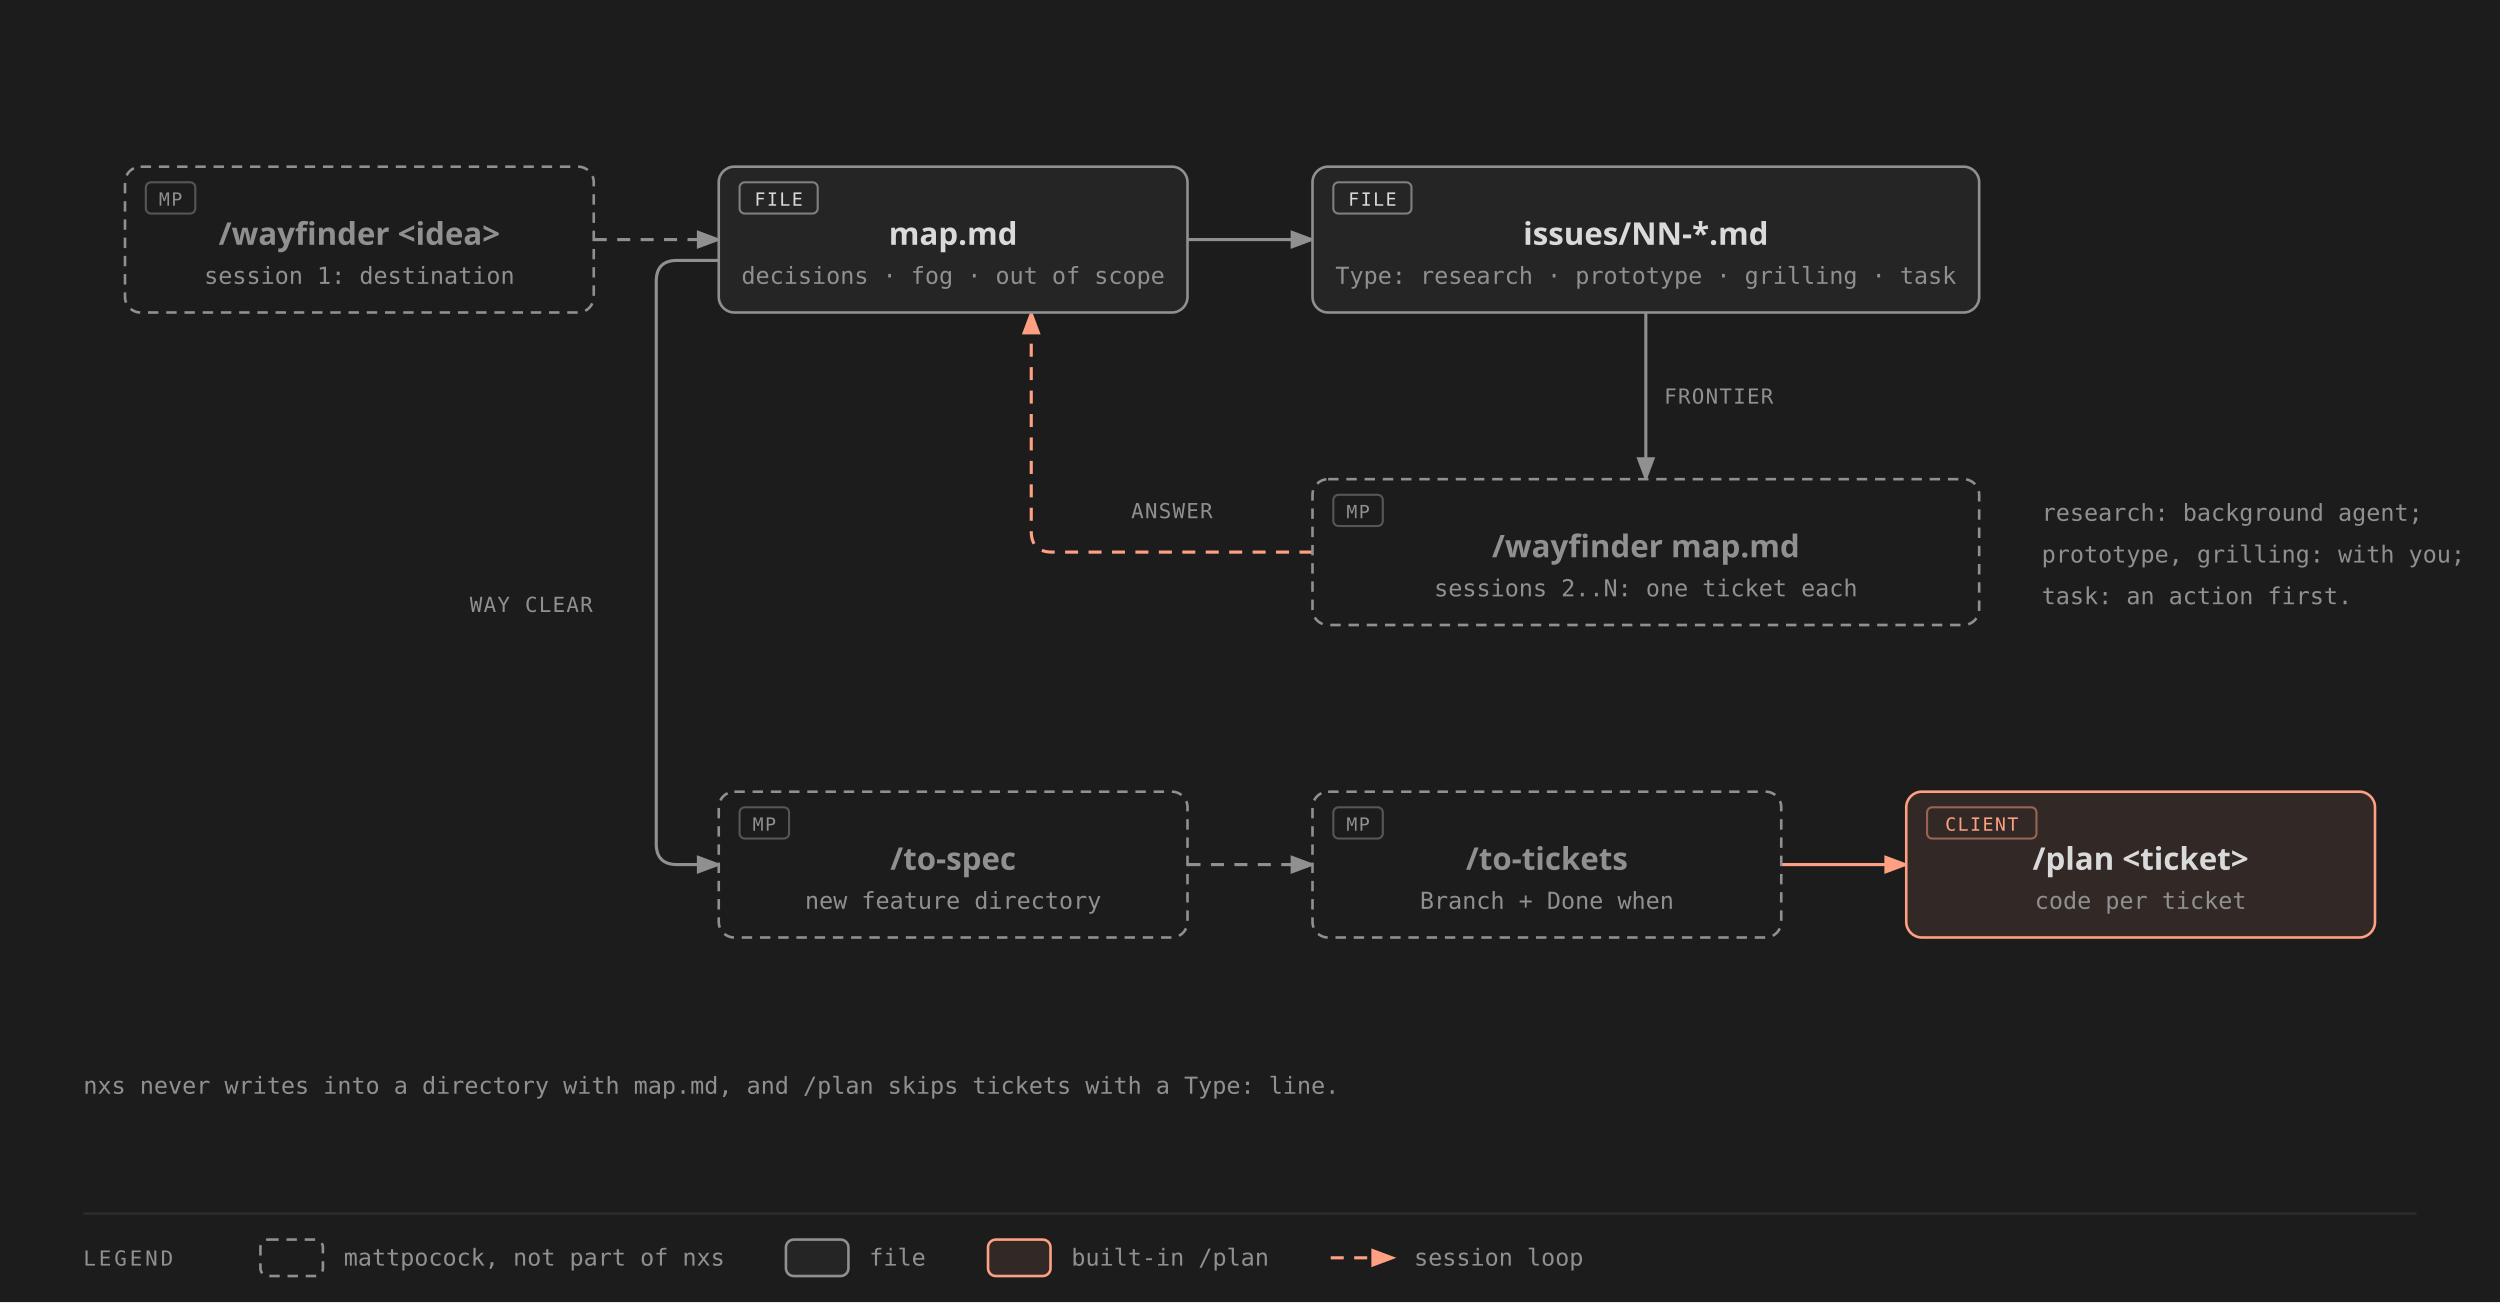
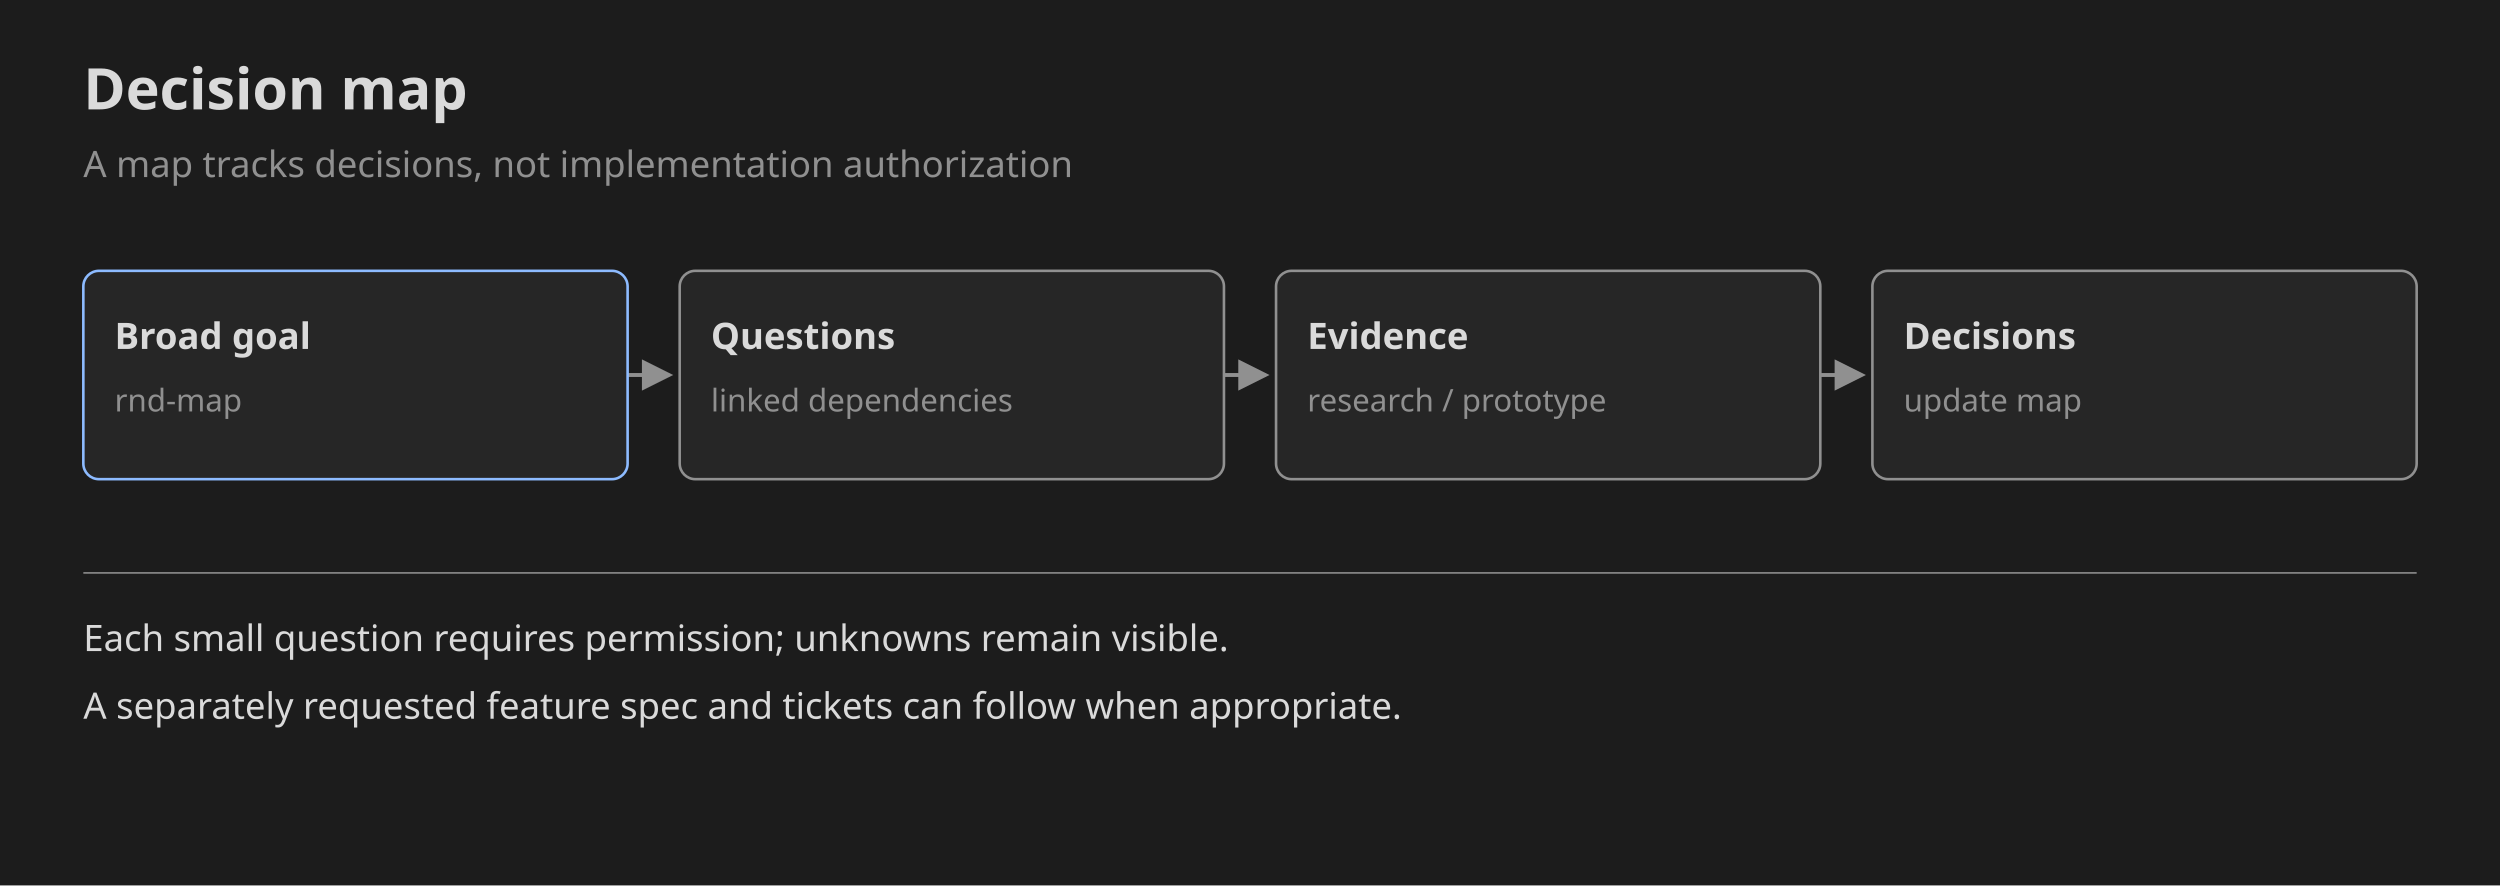
- <svg xmlns="http://www.w3.org/2000/svg" viewBox="0 0 960 500" role="img" aria-labelledby="nxs-wayfinder-dark-title nxs-wayfinder-dark-desc" id="nxs-wayfinder-dark-root">
+ <svg xmlns="http://www.w3.org/2000/svg" viewBox="0 0 960 340" role="img" aria-labelledby="nxs-wayfinder-dark-title nxs-wayfinder-dark-desc">
  <defs>
-     <marker id="nxs-wayfinder-dark-arrow" markerWidth="8" markerHeight="6" refX="7" refY="3" orient="auto">
-       <polygon points="0 0, 8 3, 0 6" fill="#909090" />
-     </marker>
-     <marker id="nxs-wayfinder-dark-arrow-accent" markerWidth="8" markerHeight="6" refX="7" refY="3" orient="auto">
-       <polygon points="0 0, 8 3, 0 6" fill="#ffa083" />
-     </marker>
-     <marker id="nxs-wayfinder-dark-arrow-link" markerWidth="8" markerHeight="6" refX="7" refY="3" orient="auto">
-       <polygon points="0 0, 8 3, 0 6" fill="#8dbbff" />
-     </marker>
-     <marker id="nxs-wayfinder-dark-arrow-soft" markerWidth="8" markerHeight="6" refX="7" refY="3" orient="auto">
-       <polygon points="0 0, 8 3, 0 6" fill="#909090" />
+     <marker id="nxs-wayfinder-dark-arrow" markerWidth="8" markerHeight="8" refX="7" refY="4" orient="auto">
+       <path d="M0 0 L8 4 L0 8 Z" fill="#909090" />
    </marker>
  </defs>
-   <rect width="100%" height="100%" fill="#1c1c1c" />
-   <path d="M 228 92 L 276 92" fill="none" stroke="#909090" stroke-width="1.2" stroke-dasharray="5,4" marker-end="url(#nxs-wayfinder-dark-arrow-soft)" />
-   <path d="M 456 92 L 504 92" fill="none" stroke="#909090" stroke-width="1.2" marker-end="url(#nxs-wayfinder-dark-arrow)" />
-   <path d="M 632 120 L 632 184" fill="none" stroke="#909090" stroke-width="1.2" marker-end="url(#nxs-wayfinder-dark-arrow)" />
-   <path d="M 504 212 L 404 212 Q 396 212 396 204 L 396 120" fill="none" stroke="#ffa083" stroke-width="1.2" stroke-dasharray="5,4" marker-end="url(#nxs-wayfinder-dark-arrow-accent)" />
-   <path d="M 276 100 L 260 100 Q 252 100 252 108 L 252 324 Q 252 332 260 332 L 276 332" fill="none" stroke="#909090" stroke-width="1.2" marker-end="url(#nxs-wayfinder-dark-arrow)" />
-   <path d="M 456 332 L 504 332" fill="none" stroke="#909090" stroke-width="1.2" stroke-dasharray="5,4" marker-end="url(#nxs-wayfinder-dark-arrow-soft)" />
-   <path d="M 684 332 L 732 332" fill="none" stroke="#ffa083" stroke-width="1.2" marker-end="url(#nxs-wayfinder-dark-arrow-accent)" />
-   <rect x="634" y="146" width="52" height="12" rx="2" fill="#1c1c1c" />
-   <text x="660" y="155" fill="#909090" font-size="8" font-family="'Geist Mono', ui-monospace, monospace" text-anchor="middle" letter-spacing="0.06em">FRONTIER</text>
-   <rect x="429" y="190" width="42" height="12" rx="2" fill="#1c1c1c" />
-   <text x="450" y="199" fill="#909090" font-size="8" font-family="'Geist Mono', ui-monospace, monospace" text-anchor="middle" letter-spacing="0.06em">ANSWER</text>
-   <rect x="175" y="226" width="58" height="12" rx="2" fill="#1c1c1c" />
-   <text x="204" y="235" fill="#909090" font-size="8" font-family="'Geist Mono', ui-monospace, monospace" text-anchor="middle" letter-spacing="0.06em">WAY CLEAR</text>
-   <rect x="48" y="64" width="180" height="56" rx="6" fill="#1c1c1c" />
-   <rect x="48" y="64" width="180" height="56" rx="6" fill="#1c1c1c" stroke="#909090" stroke-width="1" stroke-dasharray="4,3" />
-   <rect x="56" y="70" width="19" height="12" rx="2" fill="transparent" stroke="#909090" stroke-opacity="0.5" stroke-width="0.8" />
-   <text x="65.5" y="79" fill="#909090" font-size="7" font-family="'Geist Mono', ui-monospace, monospace" text-anchor="middle" letter-spacing="0.08em">MP</text>
-   <text x="138" y="94" fill="#909090" font-size="12" font-weight="600" font-family="'Geist', system-ui, sans-serif" text-anchor="middle">/wayfinder &lt;idea&gt;</text>
-   <text x="138" y="109" fill="#909090" font-size="9" font-family="'Geist Mono', ui-monospace, monospace" text-anchor="middle">session 1: destination</text>
-   <rect x="276" y="64" width="180" height="56" rx="6" fill="#1c1c1c" />
-   <rect x="276" y="64" width="180" height="56" rx="6" fill="rgba(218,218,218,0.05)" stroke="#909090" stroke-width="1" />
-   <rect x="284" y="70" width="30" height="12" rx="2" fill="transparent" stroke="#dadada" stroke-opacity="0.5" stroke-width="0.8" />
-   <text x="299" y="79" fill="#dadada" font-size="7" font-family="'Geist Mono', ui-monospace, monospace" text-anchor="middle" letter-spacing="0.08em">FILE</text>
-   <text x="366" y="94" fill="#dadada" font-size="12" font-weight="600" font-family="'Geist', system-ui, sans-serif" text-anchor="middle">map.md</text>
-   <text x="366" y="109" fill="#909090" font-size="9" font-family="'Geist Mono', ui-monospace, monospace" text-anchor="middle">decisions · fog · out of scope</text>
-   <rect x="504" y="64" width="256" height="56" rx="6" fill="#1c1c1c" />
-   <rect x="504" y="64" width="256" height="56" rx="6" fill="rgba(218,218,218,0.05)" stroke="#909090" stroke-width="1" />
-   <rect x="512" y="70" width="30" height="12" rx="2" fill="transparent" stroke="#dadada" stroke-opacity="0.5" stroke-width="0.8" />
-   <text x="527" y="79" fill="#dadada" font-size="7" font-family="'Geist Mono', ui-monospace, monospace" text-anchor="middle" letter-spacing="0.08em">FILE</text>
-   <text x="632" y="94" fill="#dadada" font-size="12" font-weight="600" font-family="'Geist', system-ui, sans-serif" text-anchor="middle">issues/NN-*.md</text>
-   <text x="632" y="109" fill="#909090" font-size="9" font-family="'Geist Mono', ui-monospace, monospace" text-anchor="middle">Type: research · prototype · grilling · task</text>
-   <rect x="504" y="184" width="256" height="56" rx="6" fill="#1c1c1c" />
-   <rect x="504" y="184" width="256" height="56" rx="6" fill="#1c1c1c" stroke="#909090" stroke-width="1" stroke-dasharray="4,3" />
-   <rect x="512" y="190" width="19" height="12" rx="2" fill="transparent" stroke="#909090" stroke-opacity="0.5" stroke-width="0.8" />
-   <text x="521.5" y="199" fill="#909090" font-size="7" font-family="'Geist Mono', ui-monospace, monospace" text-anchor="middle" letter-spacing="0.08em">MP</text>
-   <text x="632" y="214" fill="#909090" font-size="12" font-weight="600" font-family="'Geist', system-ui, sans-serif" text-anchor="middle">/wayfinder map.md</text>
-   <text x="632" y="229" fill="#909090" font-size="9" font-family="'Geist Mono', ui-monospace, monospace" text-anchor="middle">sessions 2..N: one ticket each</text>
-   <rect x="276" y="304" width="180" height="56" rx="6" fill="#1c1c1c" />
-   <rect x="276" y="304" width="180" height="56" rx="6" fill="#1c1c1c" stroke="#909090" stroke-width="1" stroke-dasharray="4,3" />
-   <rect x="284" y="310" width="19" height="12" rx="2" fill="transparent" stroke="#909090" stroke-opacity="0.5" stroke-width="0.8" />
-   <text x="293.5" y="319" fill="#909090" font-size="7" font-family="'Geist Mono', ui-monospace, monospace" text-anchor="middle" letter-spacing="0.08em">MP</text>
-   <text x="366" y="334" fill="#909090" font-size="12" font-weight="600" font-family="'Geist', system-ui, sans-serif" text-anchor="middle">/to-spec</text>
-   <text x="366" y="349" fill="#909090" font-size="9" font-family="'Geist Mono', ui-monospace, monospace" text-anchor="middle">new feature directory</text>
-   <rect x="504" y="304" width="180" height="56" rx="6" fill="#1c1c1c" />
-   <rect x="504" y="304" width="180" height="56" rx="6" fill="#1c1c1c" stroke="#909090" stroke-width="1" stroke-dasharray="4,3" />
-   <rect x="512" y="310" width="19" height="12" rx="2" fill="transparent" stroke="#909090" stroke-opacity="0.5" stroke-width="0.8" />
-   <text x="521.5" y="319" fill="#909090" font-size="7" font-family="'Geist Mono', ui-monospace, monospace" text-anchor="middle" letter-spacing="0.08em">MP</text>
-   <text x="594" y="334" fill="#909090" font-size="12" font-weight="600" font-family="'Geist', system-ui, sans-serif" text-anchor="middle">/to-tickets</text>
-   <text x="594" y="349" fill="#909090" font-size="9" font-family="'Geist Mono', ui-monospace, monospace" text-anchor="middle">Branch + Done when</text>
-   <rect x="732" y="304" width="180" height="56" rx="6" fill="#1c1c1c" />
-   <rect x="732" y="304" width="180" height="56" rx="6" fill="rgba(255,160,131,0.10)" stroke="#ffa083" stroke-width="1" />
-   <rect x="740" y="310" width="42" height="12" rx="2" fill="transparent" stroke="#ffa083" stroke-opacity="0.5" stroke-width="0.8" />
-   <text x="761" y="319" fill="#ffa083" font-size="7" font-family="'Geist Mono', ui-monospace, monospace" text-anchor="middle" letter-spacing="0.08em">CLIENT</text>
-   <text x="822" y="334" fill="#dadada" font-size="12" font-weight="600" font-family="'Geist', system-ui, sans-serif" text-anchor="middle">/plan &lt;ticket&gt;</text>
-   <text x="822" y="349" fill="#909090" font-size="9" font-family="'Geist Mono', ui-monospace, monospace" text-anchor="middle">code per ticket</text>
-   <text x="784" y="200" fill="#909090" font-size="9" font-family="'Geist Mono', ui-monospace, monospace">research: background agent;</text>
-   <text x="784" y="216" fill="#909090" font-size="9" font-family="'Geist Mono', ui-monospace, monospace">prototype, grilling: with you;</text>
-   <text x="784" y="232" fill="#909090" font-size="9" font-family="'Geist Mono', ui-monospace, monospace">task: an action first.</text>
-   <text x="32" y="420" fill="#909090" font-size="9" font-family="'Geist Mono', ui-monospace, monospace">nxs never writes into a directory with map.md, and /plan skips tickets with a Type: line.</text>
-   <line x1="32" y1="466" x2="928" y2="466" stroke="rgba(218,218,218,0.1)" stroke-width="0.8" />
-   <text x="32" y="486" fill="#909090" font-size="8" font-family="'Geist Mono', ui-monospace, monospace" letter-spacing="0.14em">LEGEND</text>
-   <rect x="100" y="476" width="24" height="14" rx="3" fill="#1c1c1c" stroke="#909090" stroke-width="1" stroke-dasharray="4,3" />
-   <text x="132" y="486" fill="#909090" font-size="9" font-family="'Geist Mono', ui-monospace, monospace">mattpocock, not part of nxs</text>
-   <rect x="301.8" y="476" width="24" height="14" rx="3" fill="rgba(218,218,218,0.05)" stroke="#909090" stroke-width="1" />
-   <text x="333.8" y="486" fill="#909090" font-size="9" font-family="'Geist Mono', ui-monospace, monospace">file</text>
-   <rect x="379.4" y="476" width="24" height="14" rx="3" fill="rgba(255,160,131,0.10)" stroke="#ffa083" stroke-width="1" />
-   <text x="411.4" y="486" fill="#909090" font-size="9" font-family="'Geist Mono', ui-monospace, monospace">built-in /plan</text>
-   <path d="M 511 483 L 535 483" fill="none" stroke="#ffa083" stroke-width="1.2" stroke-dasharray="5,4" marker-end="url(#nxs-wayfinder-dark-arrow-accent)" />
-   <text x="543" y="486" fill="#909090" font-size="9" font-family="'Geist Mono', ui-monospace, monospace">session loop</text>
+   <rect width="960" height="340" fill="#1c1c1c" />
+   <text x="32" y="42" fill="#dadada" font-family="system-ui, sans-serif" font-size="22" font-weight="600">Decision map</text>
+   <text x="32" y="68" fill="#909090" font-family="system-ui, sans-serif" font-size="14">A map tracks decisions, not implementation authorization</text>
+   <path d="M 241 144 H 257" stroke="#909090" stroke-width="1.5" fill="none" marker-end="url(#nxs-wayfinder-dark-arrow)" />
+   <path d="M 470 144 H 486" stroke="#909090" stroke-width="1.5" fill="none" marker-end="url(#nxs-wayfinder-dark-arrow)" />
+   <path d="M 699 144 H 715" stroke="#909090" stroke-width="1.5" fill="none" marker-end="url(#nxs-wayfinder-dark-arrow)" />
+   <rect x="32" y="104" width="209" height="80" rx="6" fill="#262626" stroke="#8dbbff" />
+   <text x="44" y="134" fill="#dadada" font-family="system-ui, sans-serif" font-size="14" font-weight="600">Broad goal</text>
+   <text x="44" y="158" fill="#909090" font-family="system-ui, sans-serif" font-size="12">rnd-map</text>
+   <rect x="261" y="104" width="209" height="80" rx="6" fill="#262626" stroke="#909090" />
+   <text x="273" y="134" fill="#dadada" font-family="system-ui, sans-serif" font-size="14" font-weight="600">Questions</text>
+   <text x="273" y="158" fill="#909090" font-family="system-ui, sans-serif" font-size="12">linked dependencies</text>
+   <rect x="490" y="104" width="209" height="80" rx="6" fill="#262626" stroke="#909090" />
+   <text x="502" y="134" fill="#dadada" font-family="system-ui, sans-serif" font-size="14" font-weight="600">Evidence</text>
+   <text x="502" y="158" fill="#909090" font-family="system-ui, sans-serif" font-size="12">research / prototype</text>
+   <rect x="719" y="104" width="209" height="80" rx="6" fill="#262626" stroke="#909090" />
+   <text x="731" y="134" fill="#dadada" font-family="system-ui, sans-serif" font-size="14" font-weight="600">Decisions</text>
+   <text x="731" y="158" fill="#909090" font-family="system-ui, sans-serif" font-size="12">update map</text>
+   <path d="M32 220 H928" stroke="#909090" stroke-width="0.6" />
+   <text x="32" y="250" fill="#dadada" font-family="system-ui, sans-serif" font-size="14">Each small question requires permission; unknowns remain visible.</text>
+   <text x="32" y="276" fill="#dadada" font-family="system-ui, sans-serif" font-size="14">A separately requested feature spec and tickets can follow when appropriate.</text>
</svg>
